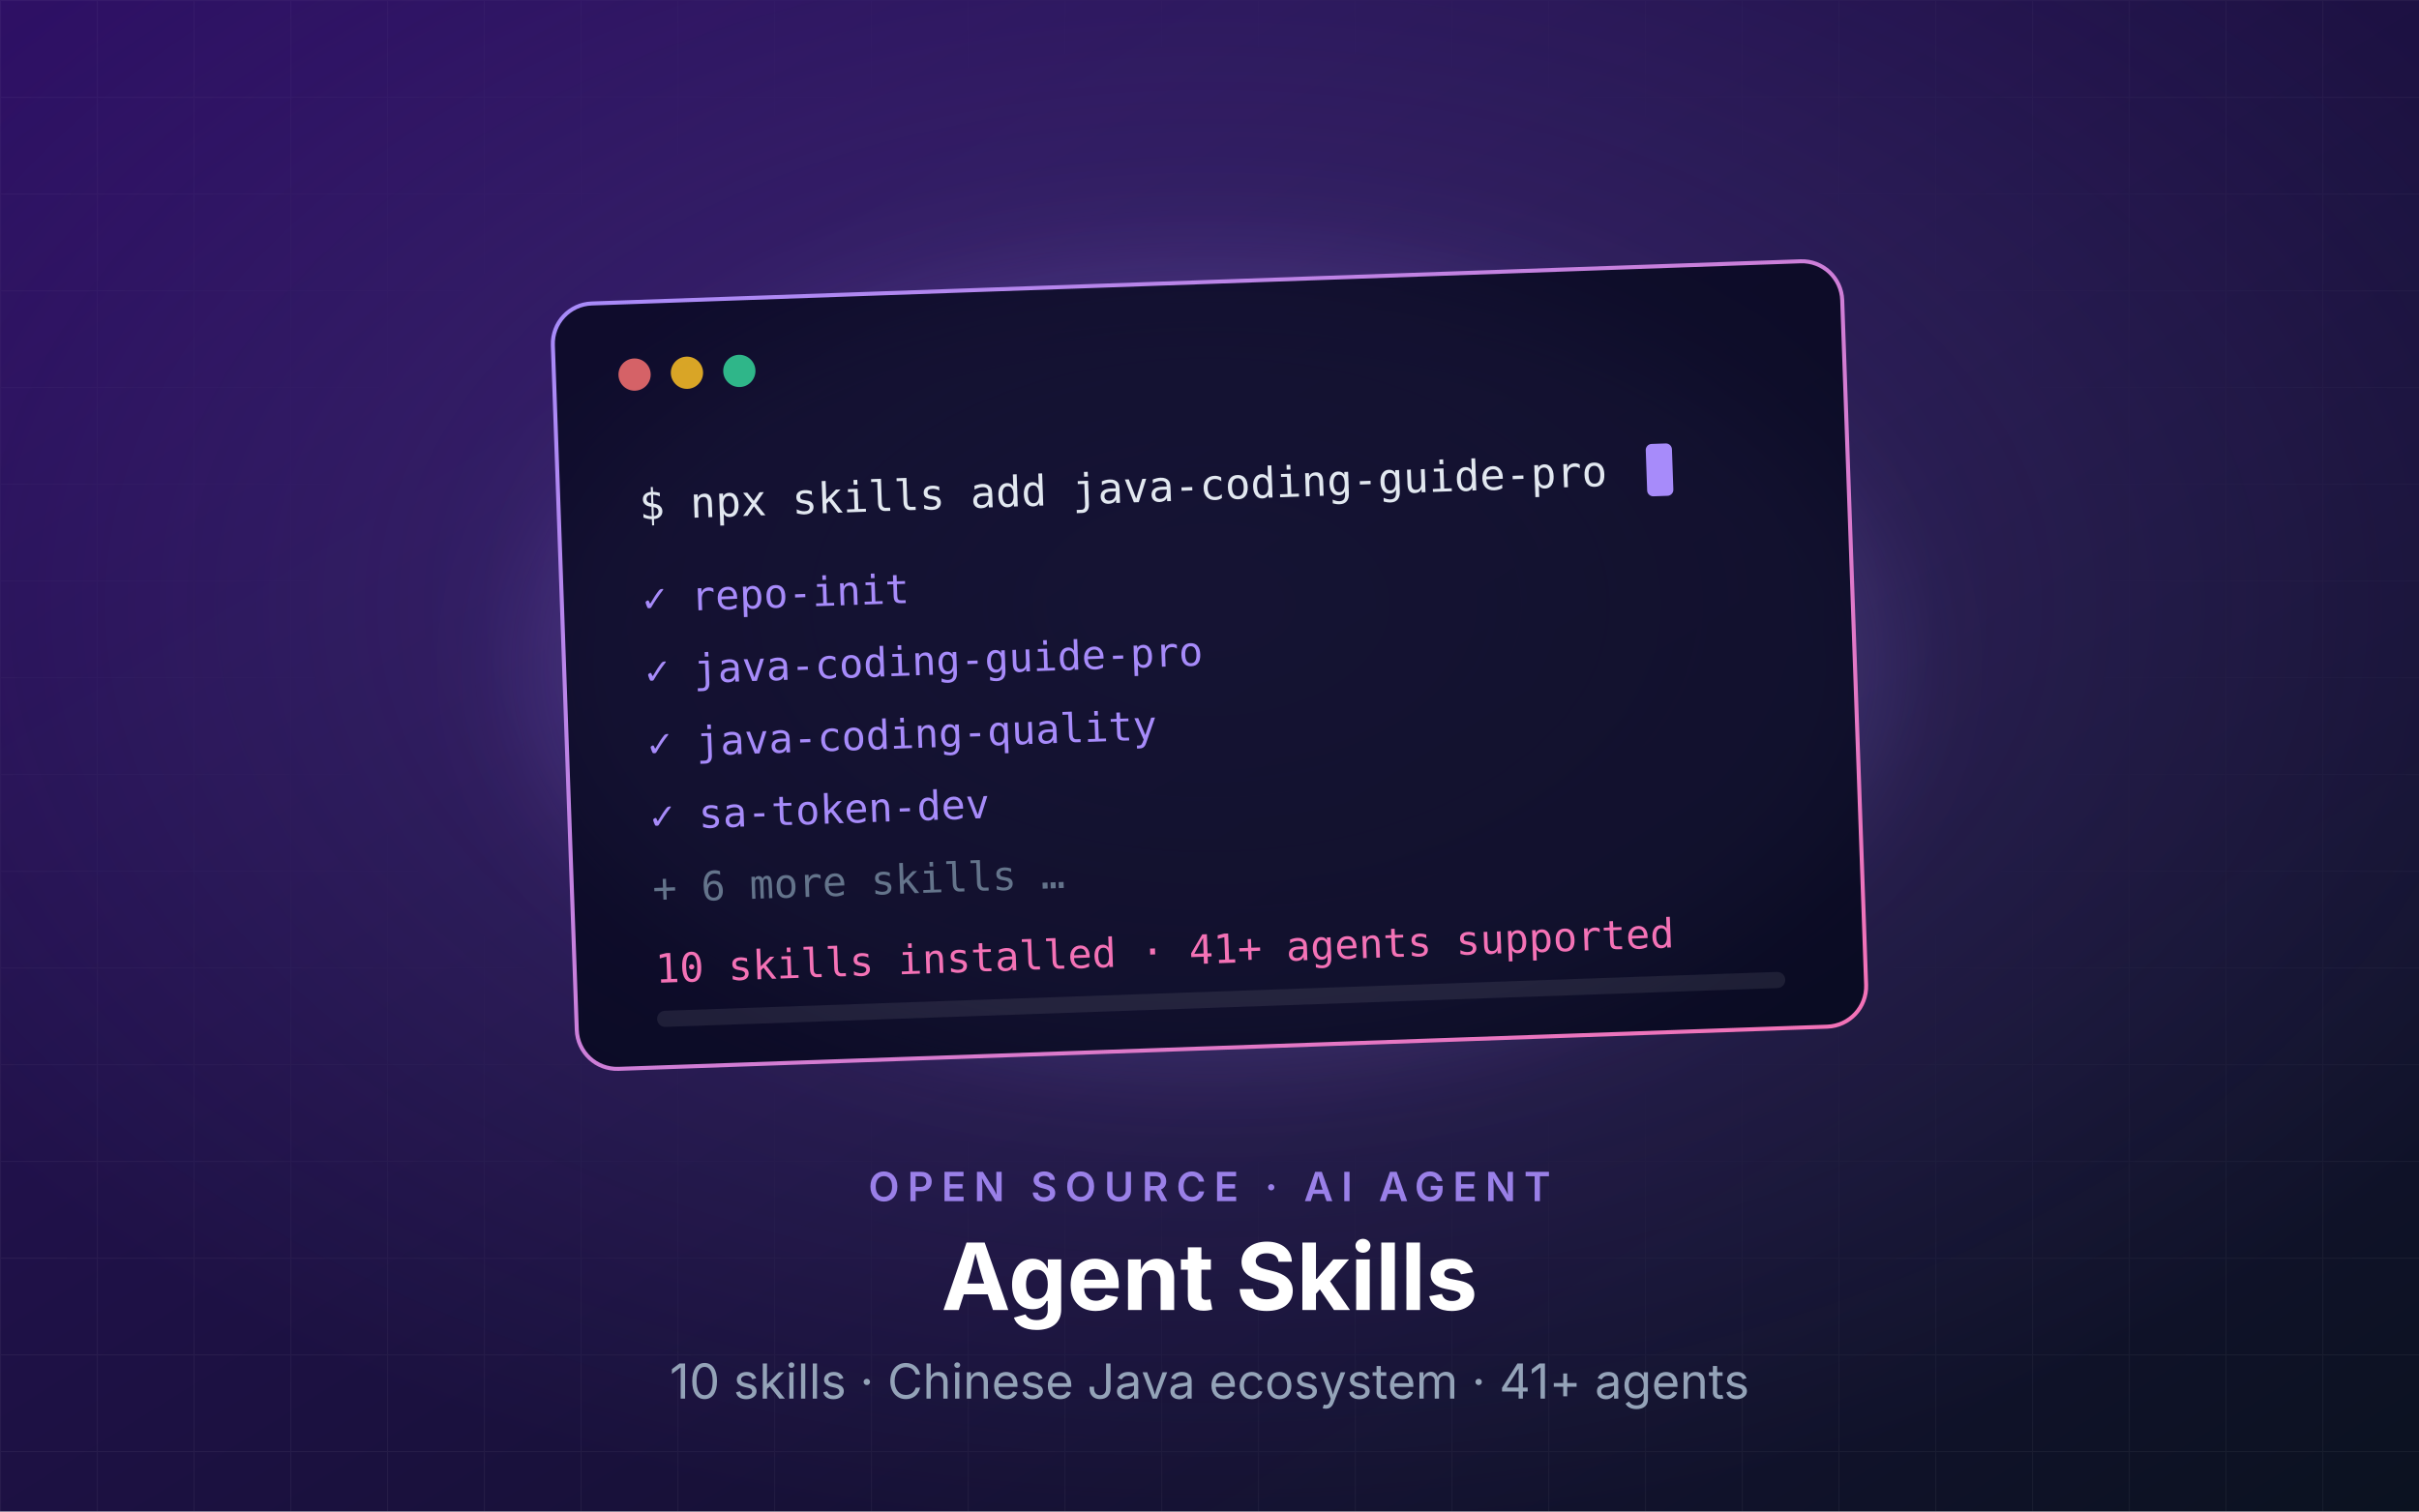
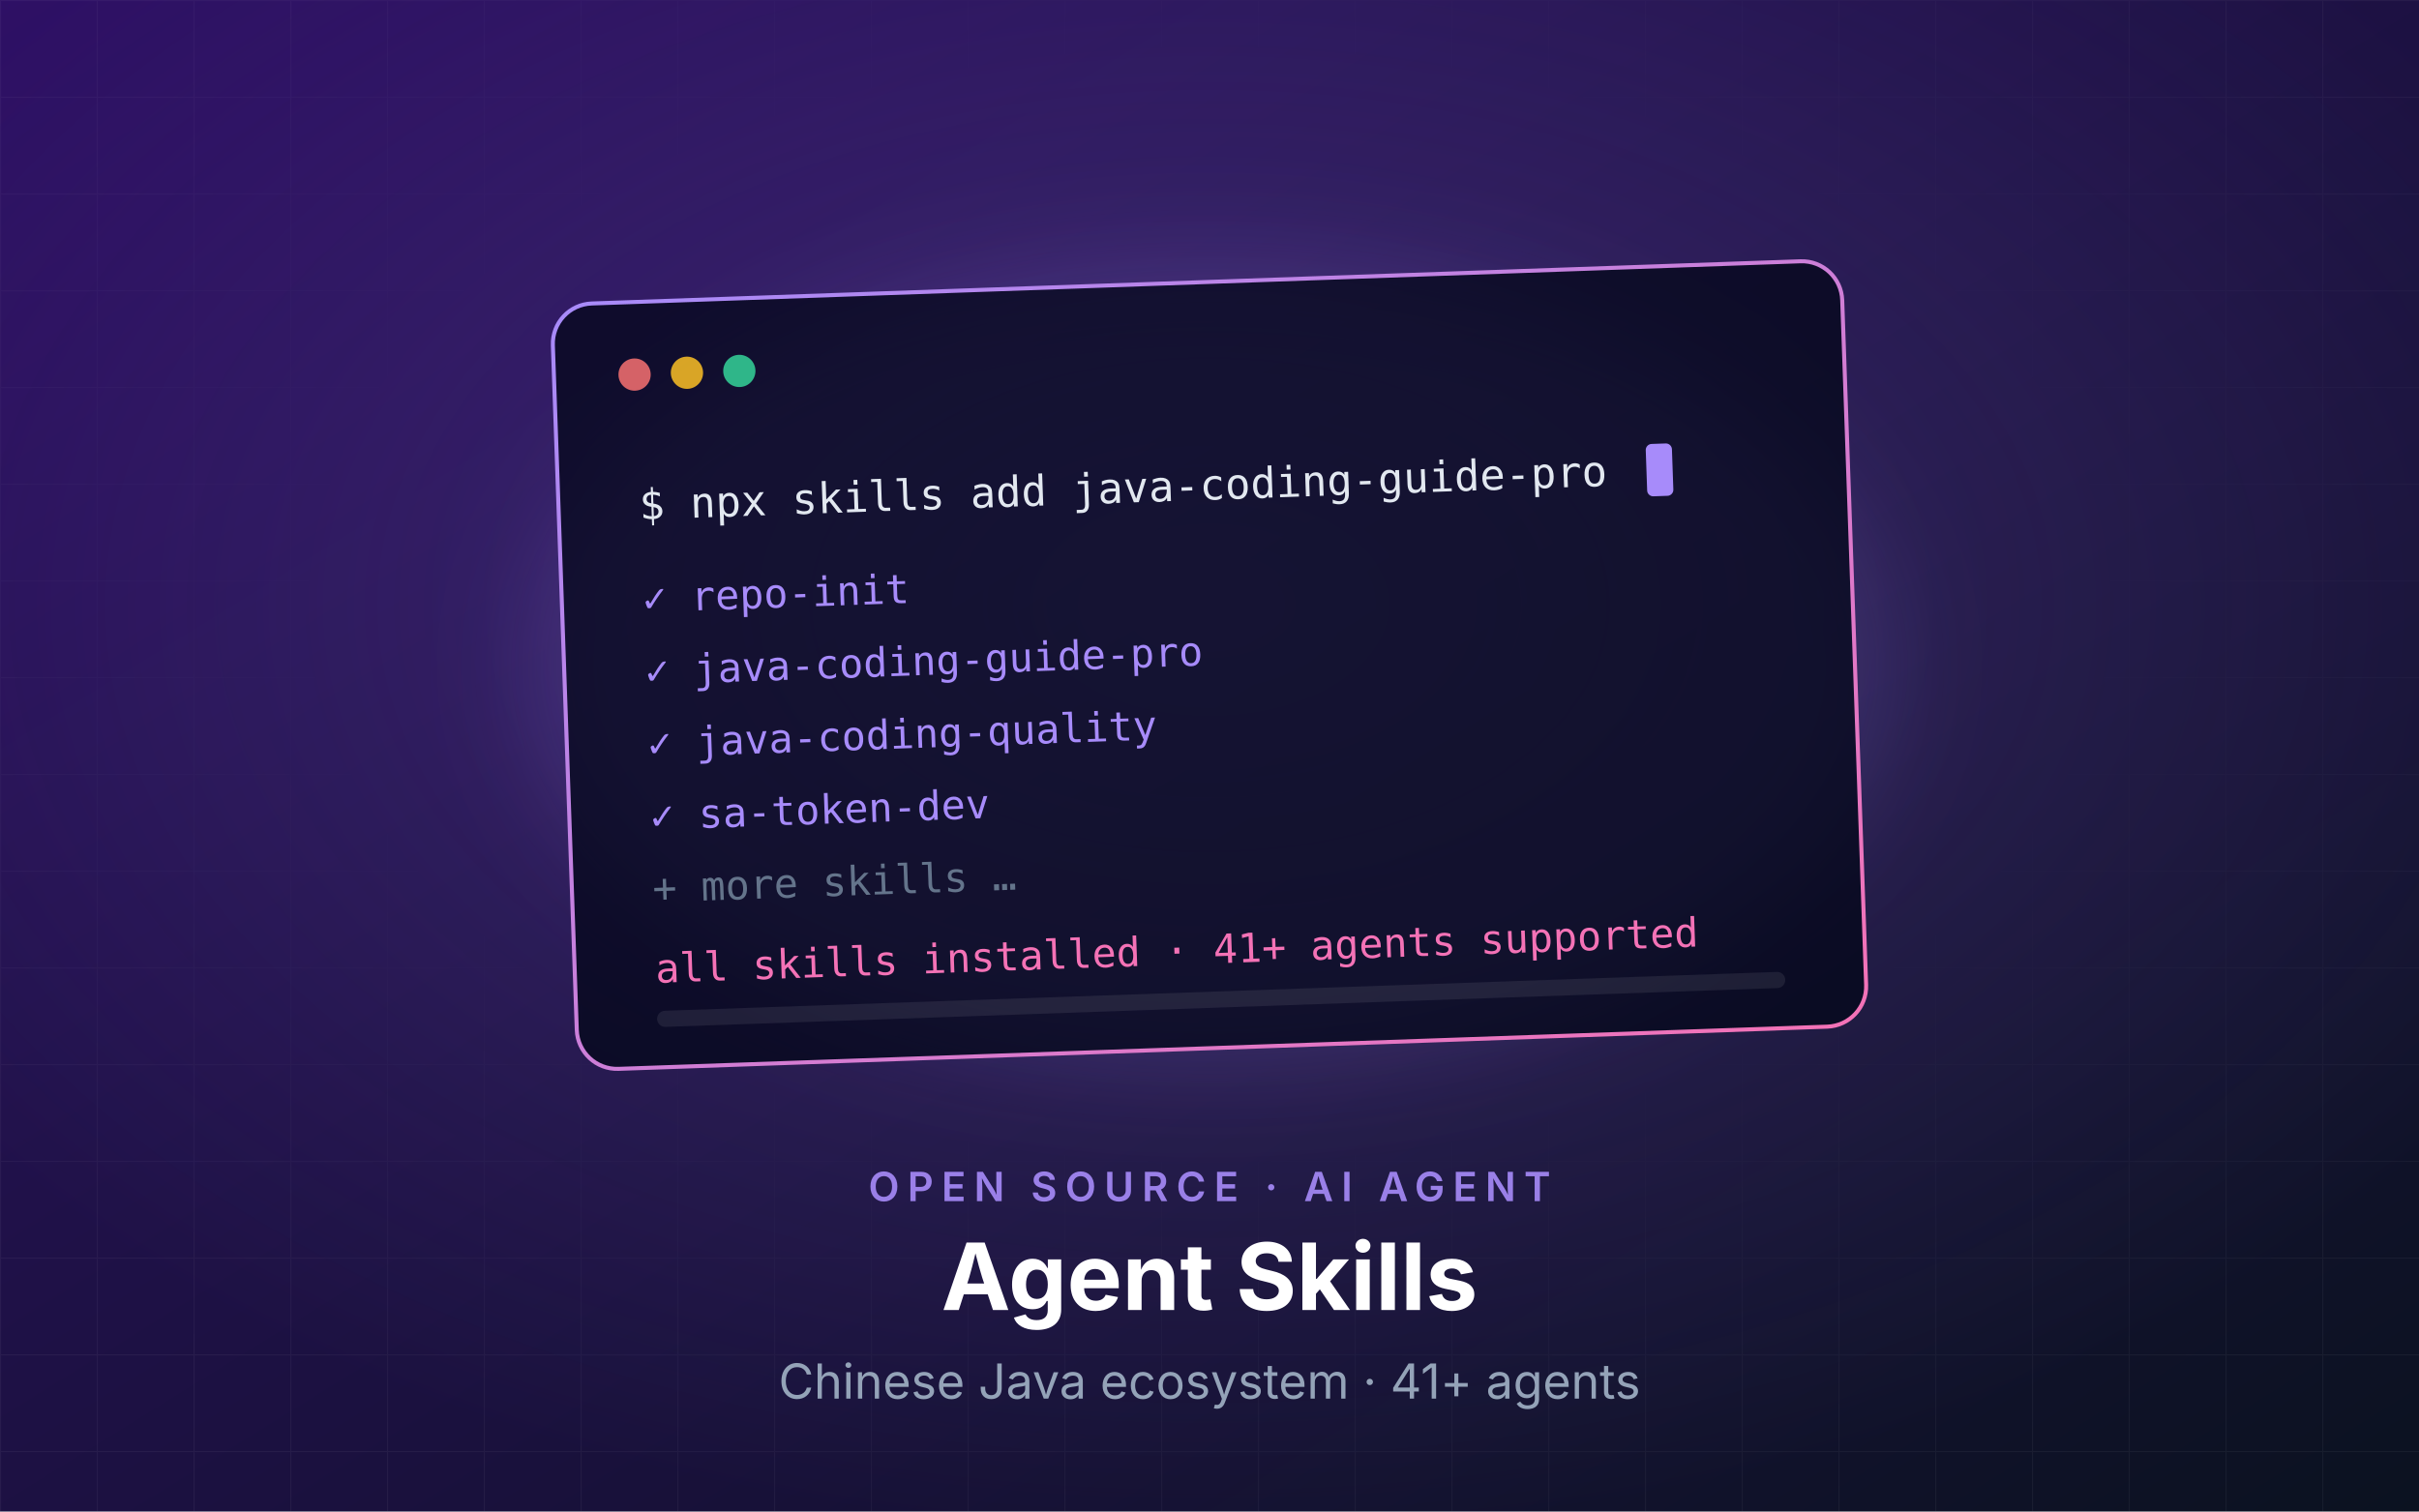
<svg xmlns="http://www.w3.org/2000/svg" viewBox="0 0 1200 750" role="img" aria-label="Agent Skills project preview">
  <defs>
    <linearGradient id="bg" x1="0" y1="0" x2="1" y2="1">
      <stop offset="0%" stop-color="#2e1065" />
      <stop offset="100%" stop-color="#0b1220" />
    </linearGradient>
    <radialGradient id="halo" cx="0.5" cy="0.4" r="0.62">
      <stop offset="0%" stop-color="#a78bfa" stop-opacity="0.2" />
      <stop offset="100%" stop-color="#a78bfa" stop-opacity="0" />
    </radialGradient>
    <radialGradient id="fade" cx="0.5" cy="0.4" r="0.65">
      <stop offset="55%" stop-color="#ffffff" stop-opacity="0" />
      <stop offset="100%" stop-color="#ffffff" stop-opacity="1" />
    </radialGradient>
    <mask id="gridFade">
      <rect width="1200" height="750" fill="url(#fade)" />
    </mask>
    <pattern id="grid" width="48" height="48" patternUnits="userSpaceOnUse">
      <path d="M48 0H0V48" fill="none" stroke="#ffffff" stroke-opacity="0.05" />
    </pattern>
    <linearGradient id="accent" x1="0" y1="0" x2="1" y2="1">
      <stop offset="0%" stop-color="#a78bfa" />
      <stop offset="100%" stop-color="#f472b6" />
    </linearGradient>
    <filter id="soft" x="-60%" y="-60%" width="220%" height="220%">
      <feGaussianBlur stdDeviation="24" />
    </filter>
  </defs>
  <rect width="1200" height="750" fill="url(#bg)" />
  <rect width="1200" height="750" fill="url(#halo)" />
  <rect width="1200" height="750" fill="url(#grid)" mask="url(#gridFade)" />
  <ellipse cx="600" cy="330" rx="340" ry="200" fill="#a78bfa" opacity="0.14" filter="url(#soft)" />
  <g transform="rotate(-2 600 330)">
    <rect x="280" y="140" width="640" height="380" rx="20" fill="#020617" fill-opacity="0.72" stroke="url(#accent)" stroke-width="2" />
    <circle cx="320" cy="176" r="8" fill="#f87171" opacity="0.85" />
    <circle cx="346" cy="176" r="8" fill="#fbbf24" opacity="0.85" />
    <circle cx="372" cy="176" r="8" fill="#34d399" opacity="0.85" />
    <text x="320" y="248" font-family="'JetBrains Mono', Consolas, monospace" font-size="21" fill="#e2e8f0">$ npx skills add java-coding-guide-pro</text>
    <rect class="cursor" x="820" y="228" width="13" height="26" rx="3" fill="#a78bfa" />
    <text class="il il1" x="320" y="294" font-family="'JetBrains Mono', Consolas, monospace" font-size="20" fill="#a78bfa">✓ repo-init</text>
    <text class="il il2" x="320" y="330" font-family="'JetBrains Mono', Consolas, monospace" font-size="20" fill="#a78bfa">✓ java-coding-guide-pro</text>
    <text class="il il3" x="320" y="366" font-family="'JetBrains Mono', Consolas, monospace" font-size="20" fill="#a78bfa">✓ java-coding-quality</text>
    <text class="il il4" x="320" y="402" font-family="'JetBrains Mono', Consolas, monospace" font-size="20" fill="#a78bfa">✓ sa-token-dev</text>
-     <text class="il il5" x="320" y="438" font-family="'JetBrains Mono', Consolas, monospace" font-size="20" fill="#64748b">+ 6 more skills …</text>
-     <text x="320" y="478" font-family="'JetBrains Mono', Consolas, monospace" font-size="20" fill="#f472b6">10 skills installed · 41+ agents supported</text>
+     <text class="il il5" x="320" y="438" font-family="'JetBrains Mono', Consolas, monospace" font-size="20" fill="#64748b">+ more skills …</text>
+     <text x="320" y="478" font-family="'JetBrains Mono', Consolas, monospace" font-size="20" fill="#f472b6">all skills installed · 41+ agents supported</text>
    <rect x="320" y="492" width="560" height="8" rx="4" fill="#ffffff" fill-opacity="0.08" />
  </g>
  <text x="600" y="596" text-anchor="middle" font-family="Inter, 'Segoe UI', 'PingFang SC', sans-serif" font-size="20" font-weight="600" letter-spacing="4" fill="#a78bfa" opacity="0.9">OPEN SOURCE · AI AGENT</text>
  <text x="600" y="650" text-anchor="middle" font-family="Inter, 'Segoe UI', 'PingFang SC', sans-serif" font-size="46" font-weight="700" fill="#ffffff">Agent Skills</text>
-   <text x="600" y="694" text-anchor="middle" font-family="Inter, 'Segoe UI', 'PingFang SC', sans-serif" font-size="24" fill="#94a3b8">10 skills · Chinese Java ecosystem · 41+ agents</text>
+   <text x="600" y="694" text-anchor="middle" font-family="Inter, 'Segoe UI', 'PingFang SC', sans-serif" font-size="24" fill="#94a3b8">Chinese Java ecosystem · 41+ agents</text>
  <style>
    .il { animation: install 5.6s ease-in-out infinite; }
    .il2 { animation-delay: 0.55s; }
    .il3 { animation-delay: 1.1s; }
    .il4 { animation-delay: 1.65s; }
    .il5 { animation-delay: 2.2s; }
    @keyframes install {
      0% { opacity: 0.3; }
      8% { opacity: 1; }
      78% { opacity: 1; }
      88%, 100% { opacity: 0.3; }
    }
    .cursor { animation: blink 1.2s step-end infinite; }
    @keyframes blink {
      0%, 55% { opacity: 0.9; }
      56%, 100% { opacity: 0; }
    }
  </style>
</svg>
